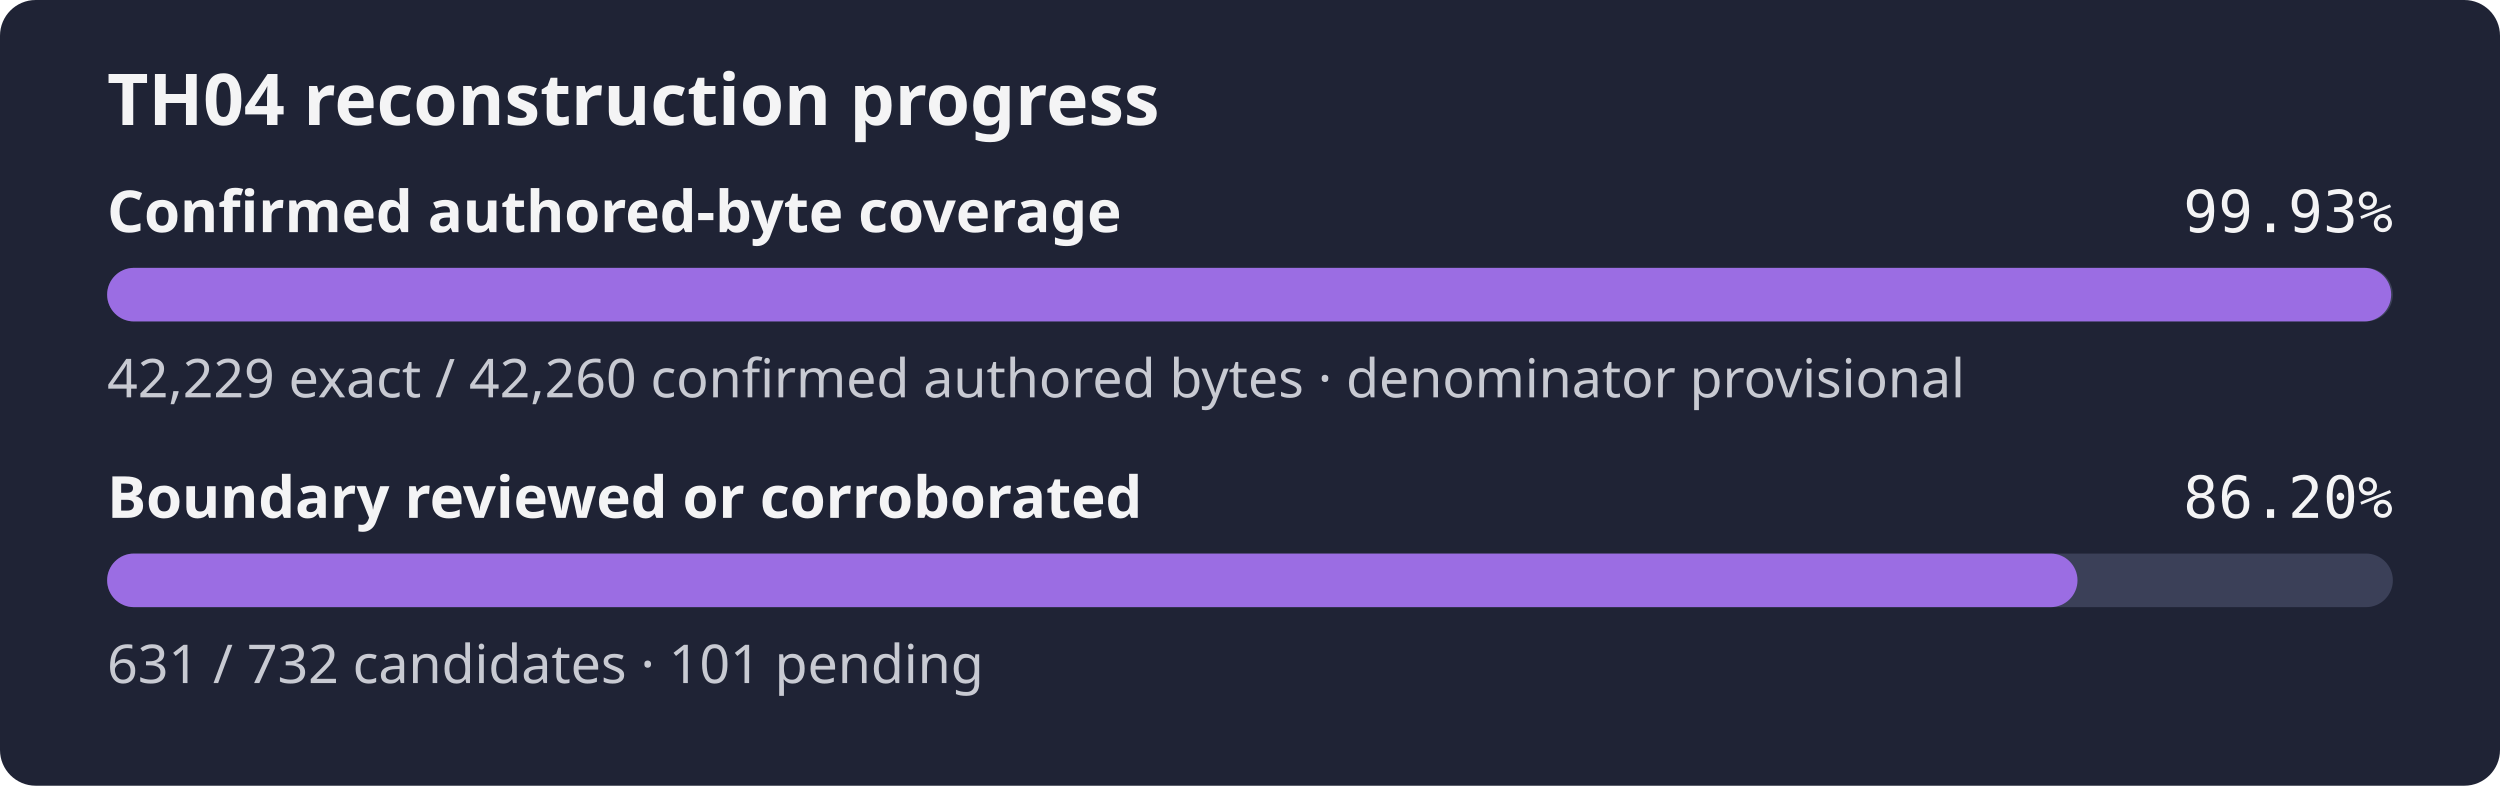
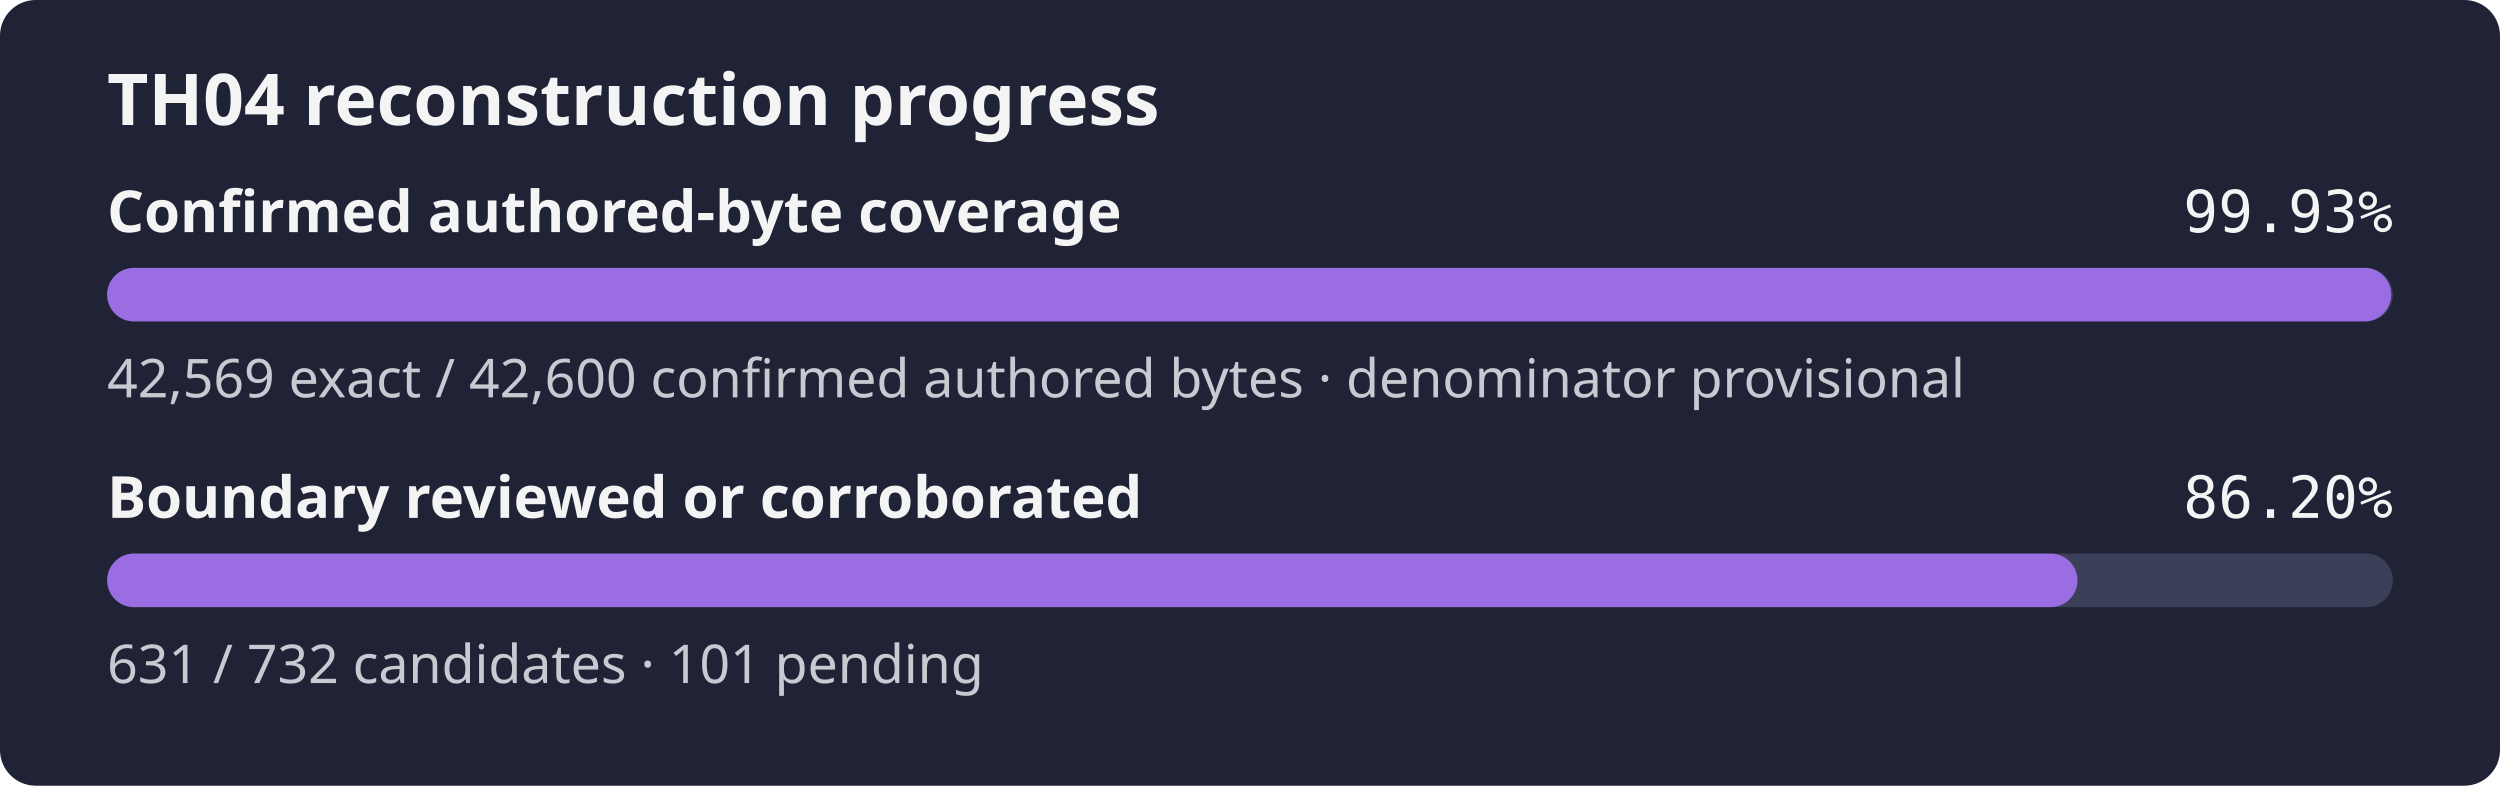
<svg xmlns="http://www.w3.org/2000/svg" width="560" height="176" role="img" aria-label="TH04 reconstruction progress: 99.93% of the confirmed authored-byte set is exact, boundary reviewed or corroborated 86.20%">
  <rect width="560" height="176" rx="8" fill="#1f2335" />
  <text x="24" y="28" fill="#f4f4f5" font-family="sans-serif" font-size="16" font-weight="600">TH04 reconstruction progress</text>
  <text x="24" y="52" fill="#f4f4f5" font-family="sans-serif" font-size="13" font-weight="600">Confirmed authored-byte coverage</text>
  <text x="536" y="52" fill="#f4f4f5" text-anchor="end" font-family="monospace" font-size="13">99.93%</text>
  <rect x="24" y="60" width="512" height="12" rx="6" fill="#3b4058" />
-   <rect x="24" y="60" width="511.62" height="12" rx="6" fill="#9b6de3" />
-   <text x="24" y="89" fill="#c8cad2" font-family="sans-serif" font-size="12">42,229 exact / 42,260 confirmed authored bytes · denominator provisional</text>
+   <rect x="24" y="60" width="511.63" height="12" rx="6" fill="#9b6de3" />
+   <text x="24" y="89" fill="#c8cad2" font-family="sans-serif" font-size="12">42,569 exact / 42,600 confirmed authored bytes · denominator provisional</text>
  <text x="24" y="116" fill="#f4f4f5" font-family="sans-serif" font-size="13" font-weight="600">Boundary reviewed or corroborated</text>
  <text x="536" y="116" fill="#f4f4f5" text-anchor="end" font-family="monospace" font-size="13">86.20%</text>
  <rect x="24" y="124" width="512" height="12" rx="6" fill="#3b4058" />
  <rect x="24" y="124" width="441.36" height="12" rx="6" fill="#9b6de3" />
  <text x="24" y="153" fill="#c8cad2" font-family="sans-serif" font-size="12">631 / 732 candidates · 101 pending</text>
</svg>
